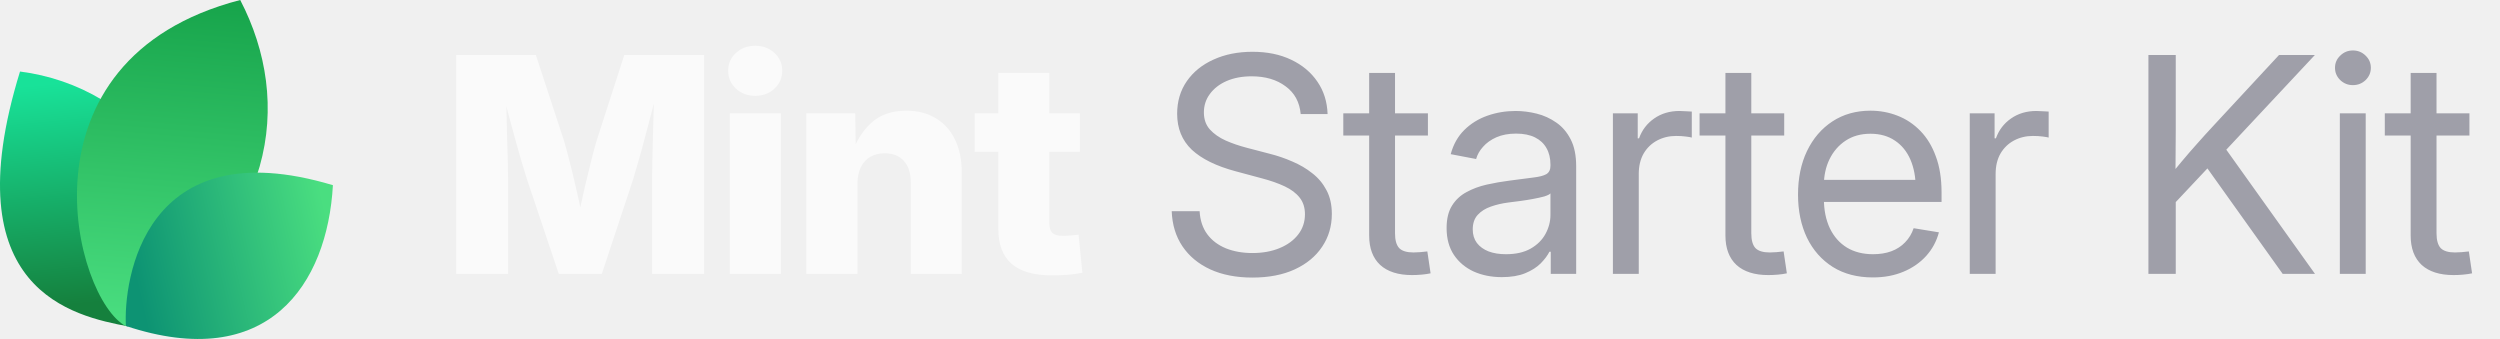
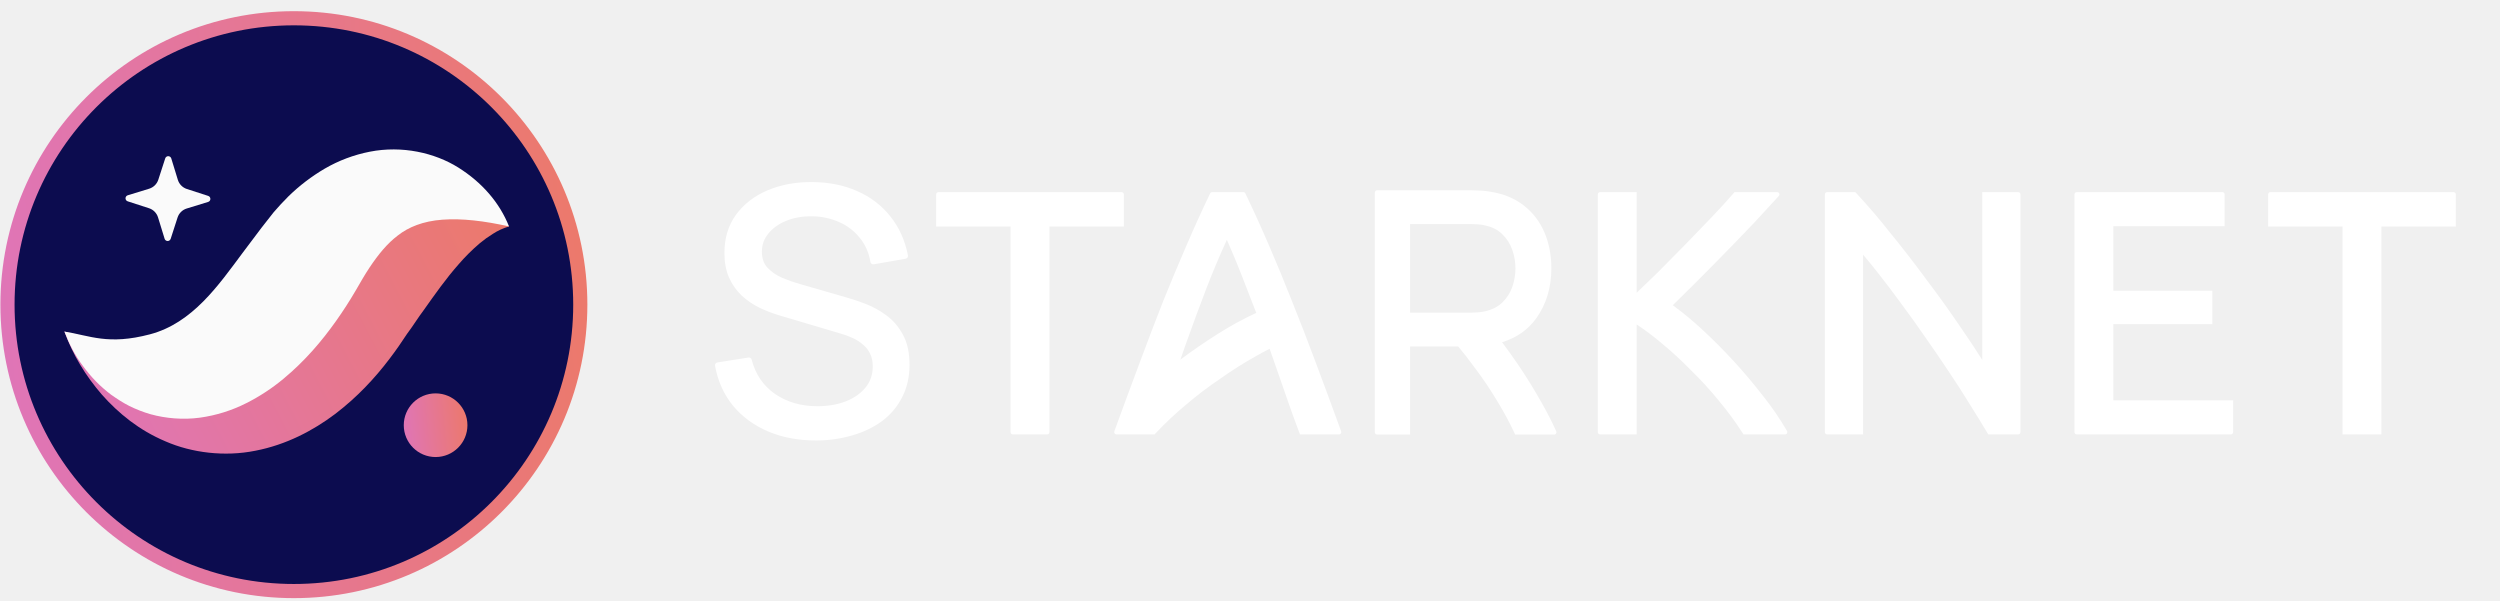
- <svg xmlns="http://www.w3.org/2000/svg" width="177" height="24" viewBox="0 0 177 24" fill="none">
-   <path d="M9.061 23.108C5.268 22.377 -3.391 20.627 1.417 5.064C9.634 6.099 16.973 14.064 9.061 23.108Z" fill="url(#paint0_linear_17557_2145)" />
-   <path d="M8.919 23.094C5.276 21.222 0.784 4.209 17.007 0C20.757 7.193 19.621 16.545 8.919 23.094Z" fill="url(#paint1_linear_17557_2145)" />
-   <path d="M8.914 23.079C8.735 19.882 10.159 9.085 23.57 13.111C23.181 20.123 18.984 26.418 8.914 23.079Z" fill="url(#paint2_linear_17557_2145)" />
-   <path d="M32.301 19.392V3.894H37.938L39.925 9.948C40.036 10.315 40.164 10.787 40.31 11.362C40.462 11.938 40.611 12.552 40.757 13.204C40.91 13.855 41.048 14.483 41.173 15.086C41.305 15.682 41.412 16.192 41.495 16.615H40.695C40.771 16.192 40.871 15.682 40.996 15.086C41.128 14.49 41.267 13.866 41.412 13.214C41.565 12.562 41.714 11.948 41.86 11.373C42.005 10.79 42.133 10.315 42.244 9.948L44.2 3.894H49.848V19.392H46.166V12.704C46.166 12.357 46.173 11.917 46.187 11.383C46.2 10.849 46.214 10.27 46.228 9.646C46.249 9.022 46.266 8.391 46.28 7.753C46.301 7.115 46.311 6.519 46.311 5.964H46.623C46.485 6.561 46.332 7.181 46.166 7.826C45.999 8.471 45.833 9.102 45.666 9.719C45.507 10.336 45.351 10.901 45.198 11.414C45.053 11.928 44.928 12.357 44.824 12.704L42.608 19.392H39.561L37.314 12.704C37.203 12.357 37.072 11.928 36.919 11.414C36.773 10.901 36.614 10.34 36.441 9.729C36.274 9.112 36.104 8.481 35.931 7.836C35.764 7.192 35.608 6.567 35.463 5.964H35.827C35.834 6.512 35.844 7.105 35.858 7.743C35.872 8.374 35.886 9.005 35.9 9.636C35.92 10.26 35.938 10.839 35.952 11.373C35.965 11.907 35.972 12.351 35.972 12.704V19.392H32.301ZM51.668 19.392V8.024H55.288V19.392H51.668ZM53.468 6.786C52.927 6.786 52.473 6.616 52.105 6.276C51.738 5.93 51.554 5.507 51.554 5.007C51.554 4.508 51.738 4.088 52.105 3.749C52.473 3.409 52.927 3.239 53.468 3.239C54.009 3.239 54.463 3.409 54.83 3.749C55.198 4.082 55.382 4.501 55.382 5.007C55.382 5.507 55.198 5.93 54.83 6.276C54.463 6.616 54.009 6.786 53.468 6.786ZM60.708 13.027V19.392H57.088V8.024H60.551L60.593 10.967H60.281C60.593 10.024 61.061 9.268 61.685 8.7C62.309 8.124 63.138 7.836 64.171 7.836C64.975 7.836 65.672 8.017 66.262 8.377C66.851 8.731 67.302 9.234 67.614 9.885C67.933 10.537 68.092 11.307 68.092 12.194V19.392H64.483V12.912C64.483 12.26 64.32 11.754 63.994 11.394C63.675 11.033 63.221 10.853 62.632 10.853C62.25 10.853 61.914 10.936 61.623 11.102C61.332 11.269 61.106 11.515 60.947 11.841C60.787 12.16 60.708 12.555 60.708 13.027ZM76.456 8.024V10.749H69.008V8.024H76.456ZM70.683 5.163H74.292V15.783C74.292 16.102 74.361 16.334 74.5 16.48C74.646 16.625 74.899 16.698 75.259 16.698C75.405 16.698 75.596 16.688 75.831 16.667C76.074 16.646 76.251 16.629 76.362 16.615L76.632 19.309C76.313 19.378 75.963 19.427 75.582 19.455C75.207 19.482 74.836 19.496 74.469 19.496C73.2 19.496 72.25 19.222 71.619 18.674C70.995 18.127 70.683 17.308 70.683 16.22V5.163Z" fill="#FAFAFA" />
-   <path d="M88.667 19.652C87.523 19.652 86.528 19.458 85.682 19.07C84.843 18.681 84.188 18.137 83.716 17.437C83.245 16.736 82.992 15.908 82.957 14.951H84.933C84.968 15.596 85.148 16.14 85.474 16.584C85.8 17.021 86.24 17.354 86.795 17.582C87.35 17.804 87.974 17.915 88.667 17.915C89.388 17.915 90.026 17.801 90.581 17.572C91.143 17.343 91.583 17.024 91.902 16.615C92.228 16.199 92.391 15.717 92.391 15.169C92.391 14.698 92.266 14.306 92.017 13.994C91.767 13.675 91.413 13.408 90.956 13.193C90.498 12.978 89.954 12.787 89.323 12.621L87.502 12.132C86.123 11.765 85.082 11.255 84.382 10.603C83.689 9.944 83.342 9.095 83.342 8.055C83.342 7.174 83.571 6.404 84.028 5.746C84.486 5.087 85.117 4.577 85.921 4.217C86.726 3.849 87.645 3.666 88.678 3.666C89.718 3.666 90.63 3.853 91.413 4.227C92.204 4.602 92.824 5.122 93.275 5.787C93.726 6.446 93.965 7.209 93.993 8.076H92.089C92.013 7.23 91.656 6.574 91.018 6.11C90.387 5.638 89.586 5.403 88.615 5.403C87.95 5.403 87.36 5.513 86.847 5.735C86.341 5.957 85.946 6.262 85.661 6.651C85.377 7.032 85.235 7.469 85.235 7.961C85.235 8.447 85.377 8.849 85.661 9.168C85.946 9.48 86.317 9.74 86.774 9.948C87.232 10.149 87.724 10.319 88.251 10.457L89.884 10.884C90.439 11.023 90.977 11.206 91.496 11.435C92.023 11.657 92.495 11.934 92.911 12.267C93.334 12.593 93.67 12.995 93.92 13.474C94.17 13.945 94.294 14.504 94.294 15.149C94.294 16.015 94.066 16.788 93.608 17.468C93.157 18.148 92.512 18.681 91.673 19.07C90.834 19.458 89.832 19.652 88.667 19.652ZM101.097 8.024V9.594H95.106V8.024H101.097ZM96.937 5.163H98.767V16.521C98.767 17 98.865 17.347 99.059 17.562C99.26 17.77 99.6 17.874 100.078 17.874C100.21 17.874 100.366 17.867 100.546 17.853C100.733 17.832 100.903 17.815 101.056 17.801L101.285 19.351C101.097 19.392 100.886 19.423 100.65 19.444C100.414 19.465 100.189 19.475 99.974 19.475C98.996 19.475 98.244 19.236 97.717 18.758C97.197 18.272 96.937 17.579 96.937 16.677V5.163ZM106.33 19.621C105.595 19.621 104.932 19.489 104.343 19.226C103.754 18.955 103.285 18.564 102.939 18.05C102.592 17.53 102.419 16.896 102.419 16.147C102.419 15.495 102.547 14.965 102.804 14.556C103.06 14.146 103.403 13.828 103.833 13.599C104.263 13.363 104.742 13.186 105.269 13.068C105.796 12.95 106.333 12.857 106.881 12.787C107.574 12.69 108.132 12.617 108.555 12.569C108.978 12.52 109.287 12.441 109.481 12.33C109.675 12.212 109.772 12.014 109.772 11.737V11.654C109.772 11.203 109.679 10.815 109.492 10.489C109.311 10.163 109.041 9.91 108.68 9.729C108.32 9.549 107.872 9.459 107.338 9.459C106.805 9.459 106.34 9.546 105.945 9.719C105.556 9.892 105.241 10.118 104.998 10.395C104.755 10.665 104.593 10.953 104.509 11.258L102.71 10.915C102.897 10.222 103.22 9.65 103.677 9.199C104.135 8.748 104.679 8.412 105.31 8.19C105.941 7.968 106.607 7.857 107.307 7.857C107.8 7.857 108.295 7.92 108.795 8.044C109.301 8.169 109.765 8.381 110.188 8.679C110.611 8.97 110.951 9.369 111.208 9.875C111.464 10.374 111.593 11.005 111.593 11.768V19.392H109.793V17.822H109.7C109.568 18.085 109.363 18.359 109.086 18.643C108.809 18.921 108.444 19.153 107.994 19.34C107.543 19.527 106.988 19.621 106.33 19.621ZM106.621 17.998C107.321 17.998 107.904 17.867 108.368 17.603C108.84 17.333 109.19 16.986 109.419 16.563C109.654 16.133 109.772 15.682 109.772 15.211V13.692C109.703 13.769 109.554 13.841 109.325 13.911C109.096 13.973 108.829 14.032 108.524 14.088C108.226 14.143 107.921 14.192 107.609 14.233C107.304 14.275 107.033 14.309 106.798 14.337C106.354 14.393 105.938 14.49 105.549 14.628C105.168 14.76 104.86 14.954 104.624 15.211C104.388 15.467 104.27 15.811 104.27 16.241C104.27 16.615 104.367 16.934 104.561 17.198C104.762 17.461 105.04 17.662 105.393 17.801C105.747 17.933 106.156 17.998 106.621 17.998ZM114.193 19.392V8.024H115.951V9.792H116.045C116.253 9.209 116.61 8.741 117.116 8.388C117.622 8.034 118.219 7.857 118.905 7.857C119.058 7.857 119.217 7.864 119.384 7.878C119.55 7.885 119.682 7.892 119.779 7.899V9.74C119.716 9.719 119.578 9.695 119.363 9.667C119.155 9.639 118.922 9.625 118.666 9.625C118.174 9.625 117.726 9.733 117.324 9.948C116.922 10.163 116.603 10.471 116.367 10.874C116.138 11.276 116.024 11.758 116.024 12.319V19.392H114.193ZM126.322 8.024V9.594H120.33V8.024H126.322ZM122.161 5.163H123.992V16.521C123.992 17 124.089 17.347 124.283 17.562C124.484 17.77 124.824 17.874 125.302 17.874C125.434 17.874 125.59 17.867 125.77 17.853C125.958 17.832 126.127 17.815 126.28 17.801L126.509 19.351C126.322 19.392 126.11 19.423 125.874 19.444C125.639 19.465 125.413 19.475 125.198 19.475C124.221 19.475 123.468 19.236 122.941 18.758C122.421 18.272 122.161 17.579 122.161 16.677V5.163ZM132.604 19.642C131.502 19.642 130.555 19.396 129.765 18.903C128.974 18.404 128.364 17.714 127.934 16.834C127.511 15.946 127.3 14.927 127.3 13.775C127.3 12.611 127.511 11.584 127.934 10.697C128.364 9.802 128.964 9.102 129.734 8.596C130.51 8.089 131.408 7.836 132.428 7.836C133.1 7.836 133.738 7.954 134.341 8.19C134.952 8.426 135.489 8.783 135.954 9.261C136.425 9.74 136.793 10.343 137.056 11.071C137.327 11.792 137.462 12.645 137.462 13.63V14.296H128.433V12.735H136.463L135.631 13.297C135.631 12.541 135.506 11.876 135.257 11.3C135.007 10.725 134.643 10.277 134.165 9.958C133.686 9.632 133.107 9.469 132.428 9.469C131.748 9.469 131.162 9.632 130.67 9.958C130.177 10.284 129.796 10.725 129.526 11.279C129.262 11.827 129.13 12.441 129.13 13.12V14.046C129.13 14.864 129.273 15.572 129.557 16.168C129.841 16.757 130.243 17.211 130.763 17.53C131.283 17.842 131.901 17.998 132.615 17.998C133.093 17.998 133.523 17.929 133.905 17.79C134.293 17.645 134.619 17.433 134.882 17.156C135.153 16.879 135.354 16.546 135.486 16.157L137.275 16.449C137.108 17.08 136.81 17.634 136.38 18.113C135.95 18.591 135.413 18.966 134.768 19.236C134.123 19.507 133.402 19.642 132.604 19.642ZM139.459 19.392V8.024H141.217V9.792H141.311C141.519 9.209 141.876 8.741 142.382 8.388C142.888 8.034 143.485 7.857 144.171 7.857C144.324 7.857 144.483 7.864 144.649 7.878C144.816 7.885 144.948 7.892 145.045 7.899V9.74C144.982 9.719 144.844 9.695 144.629 9.667C144.421 9.639 144.188 9.625 143.932 9.625C143.439 9.625 142.992 9.733 142.59 9.948C142.188 10.163 141.869 10.471 141.633 10.874C141.404 11.276 141.29 11.758 141.29 12.319V19.392H139.459ZM153.429 14.961V12.715C153.783 12.257 154.136 11.82 154.49 11.404C154.844 10.981 155.204 10.565 155.572 10.156C155.939 9.74 156.314 9.327 156.695 8.918L161.355 3.894H163.893L157.277 10.967H157.184L153.429 14.961ZM152.108 19.392V3.894H154.043V9.241L154.022 12.559L154.043 13.505V19.392H152.108ZM161.615 19.392L155.967 11.477L157.173 9.969L163.903 19.392H161.615ZM165.661 19.392V8.024H167.492V19.392H165.661ZM166.587 6.027C166.24 6.027 165.942 5.909 165.692 5.673C165.443 5.43 165.318 5.139 165.318 4.799C165.318 4.459 165.443 4.172 165.692 3.936C165.942 3.693 166.24 3.572 166.587 3.572C166.934 3.572 167.232 3.693 167.482 3.936C167.731 4.172 167.856 4.459 167.856 4.799C167.856 5.139 167.731 5.43 167.482 5.673C167.232 5.909 166.934 6.027 166.587 6.027ZM174.836 8.024V9.594H168.844V8.024H174.836ZM170.675 5.163H172.506V16.521C172.506 17 172.603 17.347 172.797 17.562C172.998 17.77 173.338 17.874 173.816 17.874C173.948 17.874 174.104 17.867 174.284 17.853C174.472 17.832 174.641 17.815 174.794 17.801L175.023 19.351C174.836 19.392 174.624 19.423 174.388 19.444C174.153 19.465 173.927 19.475 173.712 19.475C172.735 19.475 171.982 19.236 171.455 18.758C170.935 18.272 170.675 17.579 170.675 16.677V5.163Z" fill="#9F9FA9" />
+ <svg xmlns="http://www.w3.org/2000/svg" height="40" viewBox="0 0 179 43" fill="none">
+   <path d="M21.04 42.32C9.716 42.32.536 33.139.536 21.814c0-11.326 9.18-20.507 20.506-20.507 11.325 0 20.507 9.181 20.507 20.507 0 11.325-9.182 20.506-20.507 20.506z" fill="#0C0C4F" stroke="url(#paint0_linear_789_81084)" stroke-width="1.013" />
+   <path fill-rule="evenodd" clip-rule="evenodd" d="M12.22 17.101l.493-1.525c.1-.31.345-.552.657-.647l1.533-.471c.212-.065.213-.364.003-.432l-1.526-.494a.999.999 0 01-.647-.657l-.47-1.533a.227.227 0 00-.433-.002l-.494 1.525a.999.999 0 01-.656.647l-1.533.47a.227.227 0 00-.003.433l1.526.494a1 1 0 01.646.657l.471 1.532a.227.227 0 00.432.003z" fill="#FAFAFA" />
+   <path fill-rule="evenodd" clip-rule="evenodd" d="M36.446 16.213c-.632-.706-1.618-1.104-2.577-1.267a8.857 8.857 0 00-2.933.027c-1.93.327-3.685 1.126-5.214 2.112-.794.484-1.472 1.044-2.174 1.614-.338.288-.646.596-.967.898l-.877.873c-.954.997-1.893 1.904-2.802 2.657-.913.748-1.766 1.317-2.607 1.714-.84.4-1.74.634-2.912.672-1.162.04-2.537-.17-4.007-.515-1.478-.345-3.03-.836-4.765-1.259.605 1.68 1.516 3.163 2.687 4.52 1.184 1.333 2.662 2.548 4.561 3.347 1.872.816 4.224 1.11 6.423.667 2.206-.424 4.14-1.445 5.705-2.625 1.568-1.192 2.837-2.55 3.907-3.962a27.4 27.4 0 00.665-.913l.59-.875c.41-.541.784-1.157 1.19-1.693.797-1.123 1.582-2.245 2.495-3.278a13.94 13.94 0 011.515-1.507 7.99 7.99 0 01.934-.673 4.43 4.43 0 011.163-.534z" fill="url(#paint1_linear_789_81084)" />
+   <path fill-rule="evenodd" clip-rule="evenodd" d="M36.446 16.213c-.679-1.713-1.94-3.155-3.634-4.219-1.684-1.052-4.022-1.589-6.34-1.131a10.382 10.382 0 00-3.227 1.215 13.495 13.495 0 00-2.588 1.976 20.29 20.29 0 00-1.054 1.133l-.877 1.118-1.355 1.8c-1.726 2.315-3.586 5.029-6.637 5.833-2.996.79-4.295.09-6.123-.198.334.863.748 1.7 1.31 2.438a9.687 9.687 0 002.01 2.065c.41.29.84.578 1.32.821.477.235.992.442 1.541.598 1.093.3 2.323.405 3.514.244a10.569 10.569 0 003.327-1.039 14.005 14.005 0 002.656-1.74c1.551-1.288 2.757-2.71 3.776-4.15a28.91 28.91 0 001.408-2.184l.507-.872c.154-.256.311-.512.47-.751.642-.96 1.27-1.73 2.032-2.308.752-.593 1.798-1.031 3.197-1.133 1.393-.103 3.001.087 4.767.484z" fill="#FAFAFA" />
+   <path fill-rule="evenodd" clip-rule="evenodd" d="M28.91 30.445a2.279 2.279 0 104.558 0 2.279 2.279 0 00-4.558 0z" fill="url(#paint2_linear_789_81084)" />
+   <path d="M175.837 16.22v-2.3a.165.165 0 00-.165-.165h-13.109a.165.165 0 00-.165.165v2.3h5.328v14.885h2.783V16.22h5.328zm-27.14-2.465a.165.165 0 00-.165.165v17.02c0 .09.074.165.165.165h11.031a.165.165 0 00.166-.166v-2.276h-8.579V23.21h7.088v-2.392h-7.088v-4.622h7.968V13.92a.165.165 0 00-.166-.165h-10.42zM142.3 31.003l.06.102h2.138a.165.165 0 00.165-.166V13.92a.164.164 0 00-.165-.165h-2.569V25.77a64.182 64.182 0 00-1.554-2.345 77.982 77.982 0 00-2.424-3.38 79.001 79.001 0 00-2.596-3.354 44.836 44.836 0 00-2.454-2.871l-.061-.065h-2.013a.165.165 0 00-.165.165v17.02c0 .09.074.165.165.165h2.57V18.233c.351.415.725.874 1.122 1.38a76.62 76.62 0 011.657 2.193h.001v.002a75.55 75.55 0 011.707 2.388v.001l.001.001a95.23 95.23 0 011.683 2.463v.001l.001.001a60.772 60.772 0 011.486 2.314v.001l.001.002a90.42 90.42 0 011.244 2.023zm-15-16.903l.063-.069a.165.165 0 00-.122-.276h-3.047l-.062.071a47.91 47.91 0 01-1.509 1.655 229.028 229.028 0 01-3.906 4.003 147.55 147.55 0 01-1.53 1.476v-7.205h-2.618a.165.165 0 00-.165.165v17.02c0 .09.074.165.165.165h2.618v-7.871c.575.376 1.162.816 1.763 1.321l.001.002a26.767 26.767 0 012.135 1.964l.001.002.002.001a25.85 25.85 0 012.012 2.207h.001l.001.002a22.82 22.82 0 011.671 2.276l.061.096h2.97a.166.166 0 00.144-.248l-.036-.062a20.4 20.4 0 00-1.678-2.443 38.489 38.489 0 00-4.422-4.816 22.876 22.876 0 00-2.042-1.681 234.01 234.01 0 005.815-5.894h.001l.001-.002c.636-.684 1.207-1.304 1.712-1.859z" fill="#fff" />
+   <path fill-rule="evenodd" clip-rule="evenodd" d="M98.603 13.624a.165.165 0 00-.165.166v17.16c0 .09.074.165.165.165h2.359v-6.31h3.445c.388.465.766.95 1.135 1.457l.001.002.001.002c.603.79 1.161 1.616 1.672 2.475h.001v.002c.464.76.868 1.51 1.213 2.252l.056.12h2.791c.12 0 .2-.124.15-.233a24.676 24.676 0 00-1.055-2.063 37.093 37.093 0 00-1.728-2.785 39.776 39.776 0 00-1.097-1.53c1.041-.32 1.865-.895 2.46-1.73h.001c.715-1.012 1.069-2.201 1.069-3.56 0-.932-.162-1.787-.49-2.558a4.76 4.76 0 00-1.486-1.944c-.657-.515-1.465-.843-2.417-.99a4.699 4.699 0 00-.688-.074 8.97 8.97 0 00-.604-.024h-6.789zm9.903 5.59c0 .452-.075.895-.226 1.332-.147.42-.382.788-.708 1.106-.308.302-.715.515-1.23.635a3.714 3.714 0 01-.528.078 6 6 0 01-.493.023h-4.359v-6.347h4.359c.143 0 .307.008.493.023h.004l.005.001c.183.007.353.033.511.076l.005.001.005.001c.514.112.919.325 1.226.633h.001l.001.001c.325.318.561.69.708 1.118h.001c.15.43.225.869.225 1.32zm-16.261 9.6v.001c.245.703.506 1.421.784 2.156l.05.134h2.793a.165.165 0 00.155-.222c-.61-1.676-1.226-3.35-1.854-5.018a166.185 166.185 0 00-1.688-4.355 120.245 120.245 0 00-1.615-3.916 98.956 98.956 0 00-1.701-3.745.165.165 0 00-.149-.094h-2.227a.165.165 0 00-.149.094 98.733 98.733 0 00-1.7 3.745 169.337 169.337 0 00-1.64 3.915v.001l-.001.001c-.538 1.37-1.093 2.82-1.663 4.353a491.056 491.056 0 00-1.854 5.019.165.165 0 00.155.222h2.726l.061-.066A23.891 23.891 0 0184.89 29l.001-.001h.001c.8-.684 1.634-1.317 2.502-1.901l.002-.002.002-.001a28.076 28.076 0 012.582-1.627h.001l.001-.001c.312-.177.62-.343.922-.496l.584 1.669v.001c.26.732.513 1.456.757 2.172zm-3.004-8.23v.002l.001.001c.235.595.47 1.2.706 1.816a23.093 23.093 0 00-2.722 1.485 40.248 40.248 0 00-2.71 1.862l.378-1.084a188.4 188.4 0 011.507-4.08 65.11 65.11 0 011.442-3.414c.485 1.093.95 2.23 1.398 3.412z" fill="#fff" />
+   <path d="M80.468 16.22v-2.3a.165.165 0 00-.165-.165h-13.11a.165.165 0 00-.164.165v2.3h5.327v14.72c0 .09.074.165.166.165h2.453a.165.165 0 00.165-.166V16.221h5.328zM55 30.893c-1.01-.43-1.85-1.044-2.516-1.843v-.002h-.001c-.66-.81-1.087-1.763-1.286-2.857a.206.206 0 01.17-.241l2.221-.35a.206.206 0 01.232.153c.27 1.048.826 1.862 1.668 2.452.854.584 1.862.88 3.032.88.758 0 1.437-.117 2.037-.348.607-.238 1.078-.573 1.422-1 .339-.418.51-.915.51-1.499 0-.362-.064-.658-.184-.897l-.003-.006a1.771 1.771 0 00-.487-.639l-.005-.005a3.002 3.002 0 00-.724-.474 5.658 5.658 0 00-.872-.326h-.003l-4.43-1.316a9.713 9.713 0 01-1.43-.555l-.002-.002a5.316 5.316 0 01-1.255-.866h-.002v-.002a3.999 3.999 0 01-.89-1.271l-.001-.001c-.224-.507-.332-1.095-.332-1.76 0-1.068.276-1.99.837-2.754.563-.765 1.322-1.346 2.27-1.745.947-.399 2.01-.592 3.183-.584 1.19.009 2.26.222 3.208.646a6.085 6.085 0 012.37 1.797c.634.784 1.057 1.721 1.272 2.804a.206.206 0 01-.167.244l-2.28.398a.206.206 0 01-.24-.169c-.114-.676-.37-1.249-.764-1.725l-.002-.003a3.811 3.811 0 00-1.466-1.123h-.002a4.799 4.799 0 00-1.957-.416c-.684-.008-1.296.1-1.838.322-.544.222-.968.529-1.281.916l-.001.002c-.307.373-.46.8-.46 1.292 0 .489.14.866.403 1.15.284.3.634.541 1.052.724.443.182.873.332 1.29.45h.002l3.305.953c.386.107.826.254 1.32.44a6.267 6.267 0 011.496.81c.494.35.9.816 1.219 1.395.327.586.484 1.315.484 2.176 0 .865-.175 1.642-.53 2.326a4.827 4.827 0 01-1.448 1.713l-.001.001c-.617.45-1.331.79-2.14 1.021a9.096 9.096 0 01-2.592.358c-1.254 0-2.392-.213-3.41-.643z" fill="#fff" />
  <defs>
-     <linearGradient id="paint0_linear_17557_2145" x1="3.776" y1="5.916" x2="5.232" y2="21.559" gradientUnits="userSpaceOnUse">
-       <stop stop-color="#18E299" />
-       <stop offset="1" stop-color="#15803D" />
+     <linearGradient id="paint0_linear_789_81084" x1="41.027" y1="7.783" x2="-31.873" y2="14.619" gradientUnits="userSpaceOnUse">
+       <stop stop-color="#EC796B" />
+       <stop offset="1" stop-color="#D672EF" />
    </linearGradient>
-     <linearGradient id="paint1_linear_17557_2145" x1="12.171" y1="-0.718" x2="10.19" y2="22.983" gradientUnits="userSpaceOnUse">
-       <stop stop-color="#16A34A" />
-       <stop offset="1" stop-color="#4ADE80" />
+     <linearGradient id="paint1_linear_789_81084" x1="36.276" y1="15.612" x2="-15.751" y2="42.681" gradientUnits="userSpaceOnUse">
+       <stop stop-color="#EC796B" />
+       <stop offset="1" stop-color="#D672EF" />
    </linearGradient>
-     <linearGradient id="paint2_linear_17557_2145" x1="23.133" y1="15.353" x2="9.338" y2="18.52" gradientUnits="userSpaceOnUse">
-       <stop stop-color="#4ADE80" />
-       <stop offset="1" stop-color="#0D9373" />
+     <linearGradient id="paint2_linear_789_81084" x1="33.464" y1="28.847" x2="25.161" y2="29.625" gradientUnits="userSpaceOnUse">
+       <stop stop-color="#EC796B" />
+       <stop offset="1" stop-color="#D672EF" />
    </linearGradient>
  </defs>
</svg>
